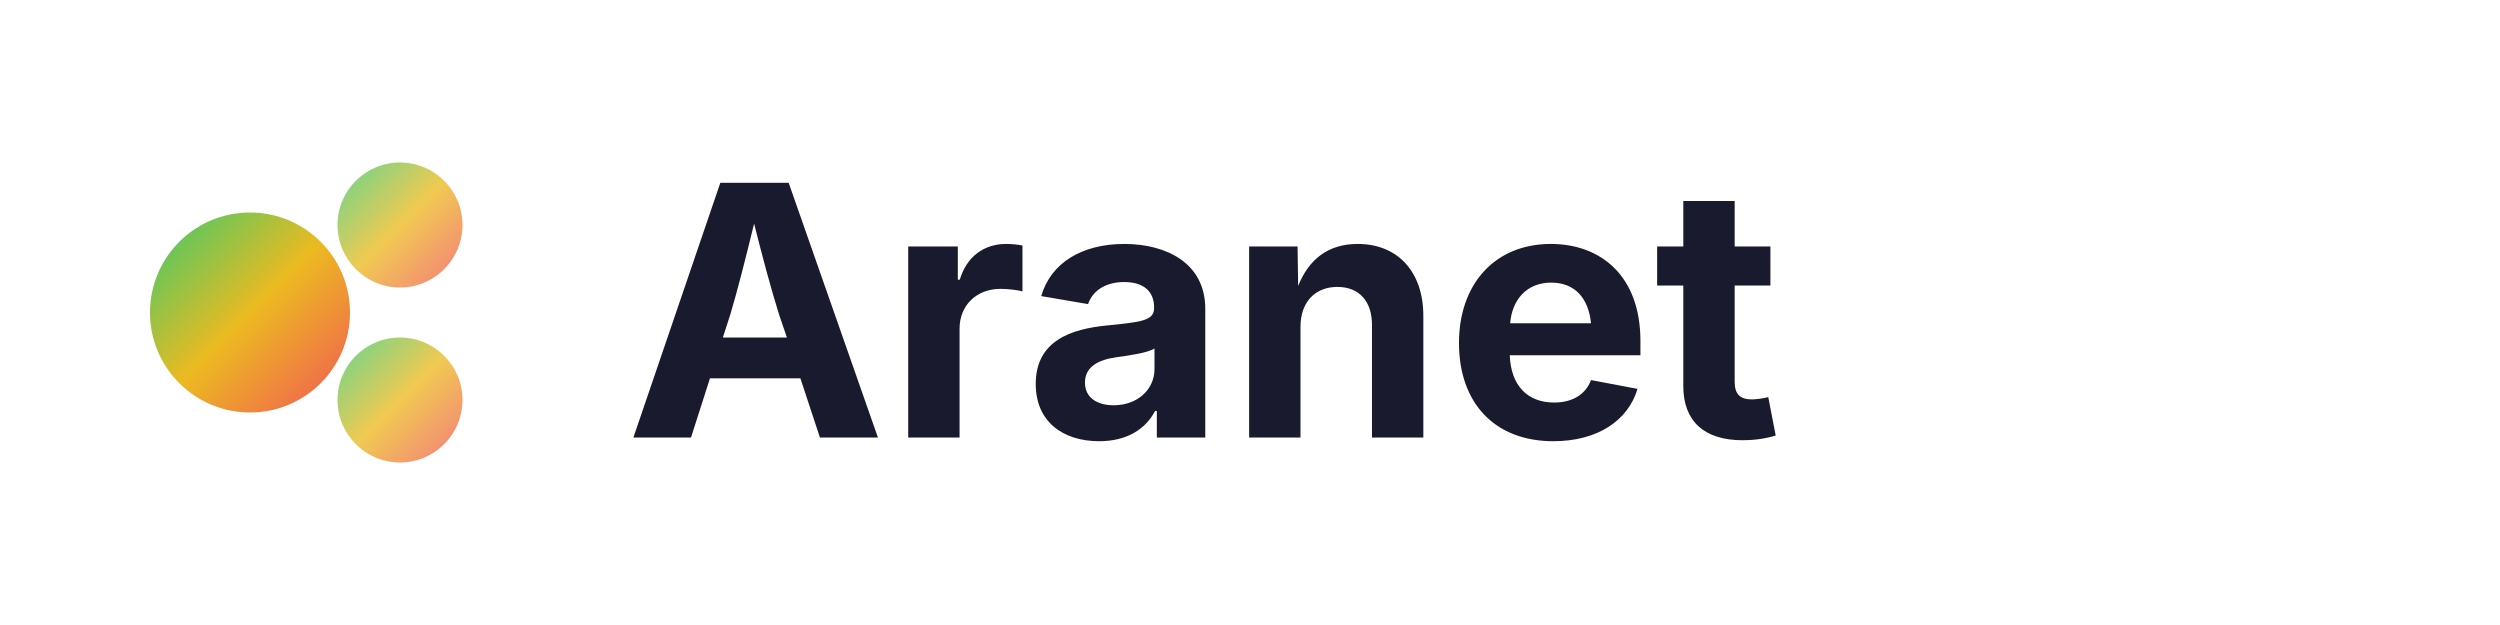
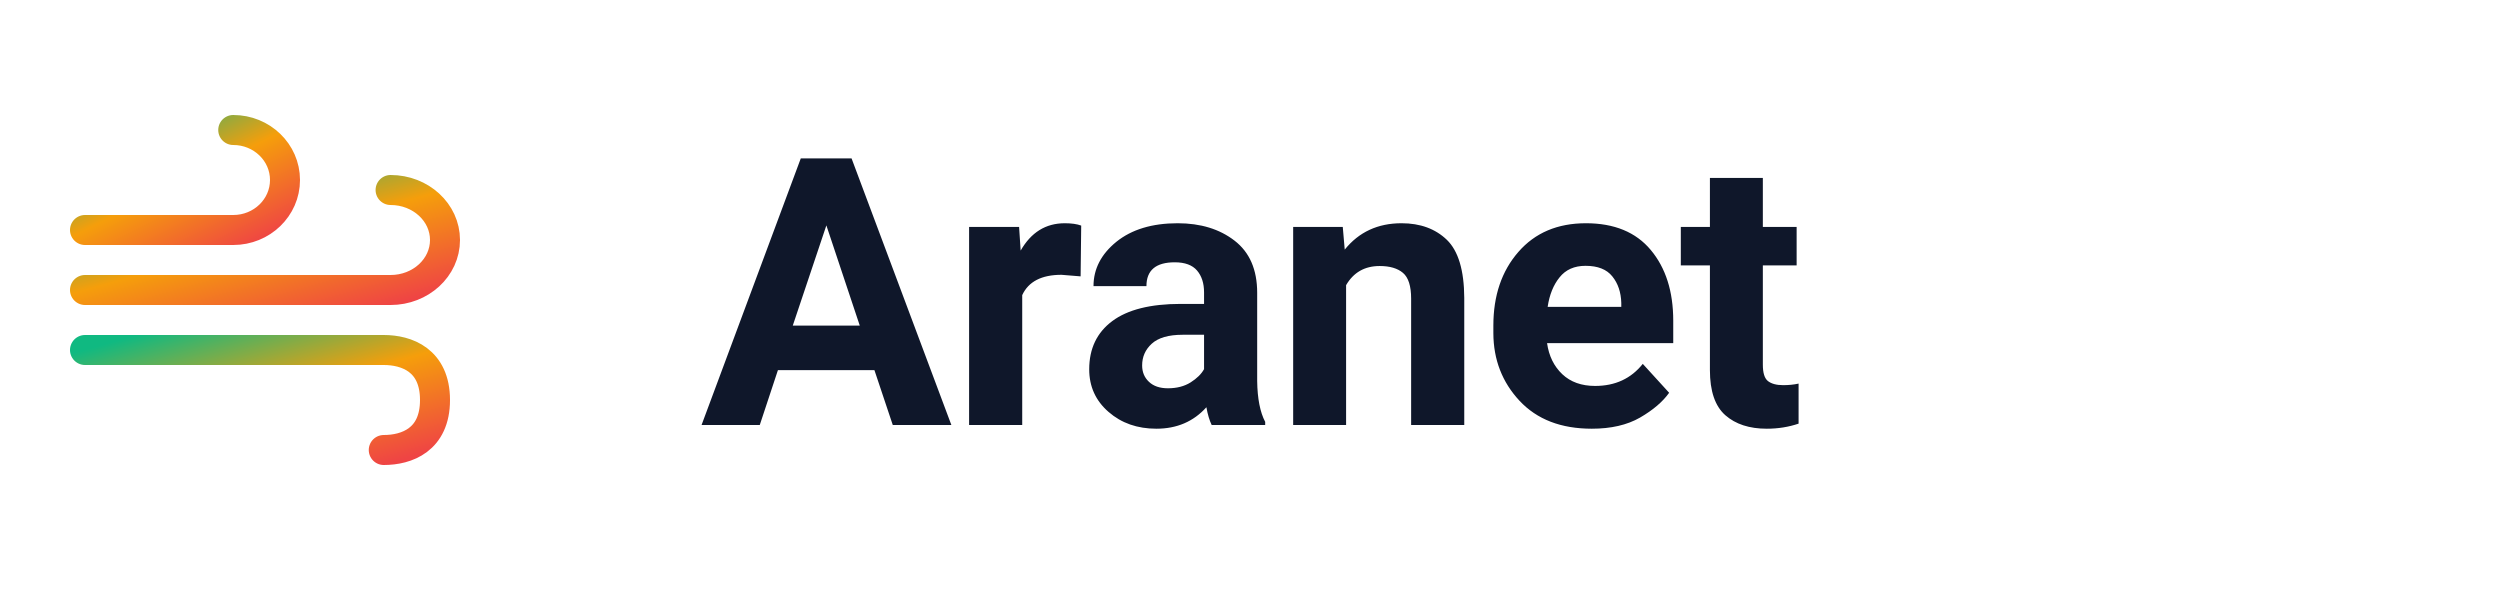
- <svg xmlns="http://www.w3.org/2000/svg" viewBox="0 0 200 50" fill="none">
+ <svg xmlns="http://www.w3.org/2000/svg" viewBox="0 0 200 48" fill="none">
  <defs>
-     <linearGradient id="logoGradient" x1="0%" y1="0%" x2="100%" y2="100%">
-       <stop offset="0%" style="stop-color:#22c55e" />
-       <stop offset="50%" style="stop-color:#eab308" />
-       <stop offset="100%" style="stop-color:#ef4444" />
+     <linearGradient id="aqGradient" x1="0%" y1="0%" x2="100%" y2="100%">
+       <stop offset="0%" stop-color="#10b981" />
+       <stop offset="50%" stop-color="#f59e0b" />
+       <stop offset="100%" stop-color="#ef4444" />
    </linearGradient>
  </defs>
-   <circle cx="20" cy="25" r="8" fill="url(#logoGradient)" opacity="0.9" />
-   <circle cx="32" cy="18" r="5" fill="url(#logoGradient)" opacity="0.7" />
-   <circle cx="32" cy="32" r="5" fill="url(#logoGradient)" opacity="0.7" />
-   <text x="50" y="35" font-family="system-ui, -apple-system, sans-serif" font-size="28" font-weight="700" fill="#1a1a2e">
+   <g transform="translate(2, 4) scale(1.6)">
+     <path d="M18.279 7C19.782 7 21 8.119 21 9.5C21 10.881 19.782 12 18.279 12H3" stroke="url(#aqGradient)" stroke-width="1.5" stroke-linecap="round" stroke-linejoin="round" />
+     <path d="M17.938 20C19.077 20 20.5 19.5 20.5 17.5C20.5 15.5 19.077 15 17.938 15H3" stroke="url(#aqGradient)" stroke-width="1.5" stroke-linecap="round" stroke-linejoin="round" />
+     <path d="M10.412 4C11.841 4 13 5.119 13 6.5C13 7.881 11.841 9 10.412 9H3" stroke="url(#aqGradient)" stroke-width="1.5" stroke-linecap="round" stroke-linejoin="round" />
+   </g>
+   <text x="56" y="34" font-family="system-ui, -apple-system, BlinkMacSystemFont, 'Segoe UI', Roboto, sans-serif" font-size="30" font-weight="600" fill="#0f172a" letter-spacing="-0.01em">
    Aranet
  </text>
</svg>
